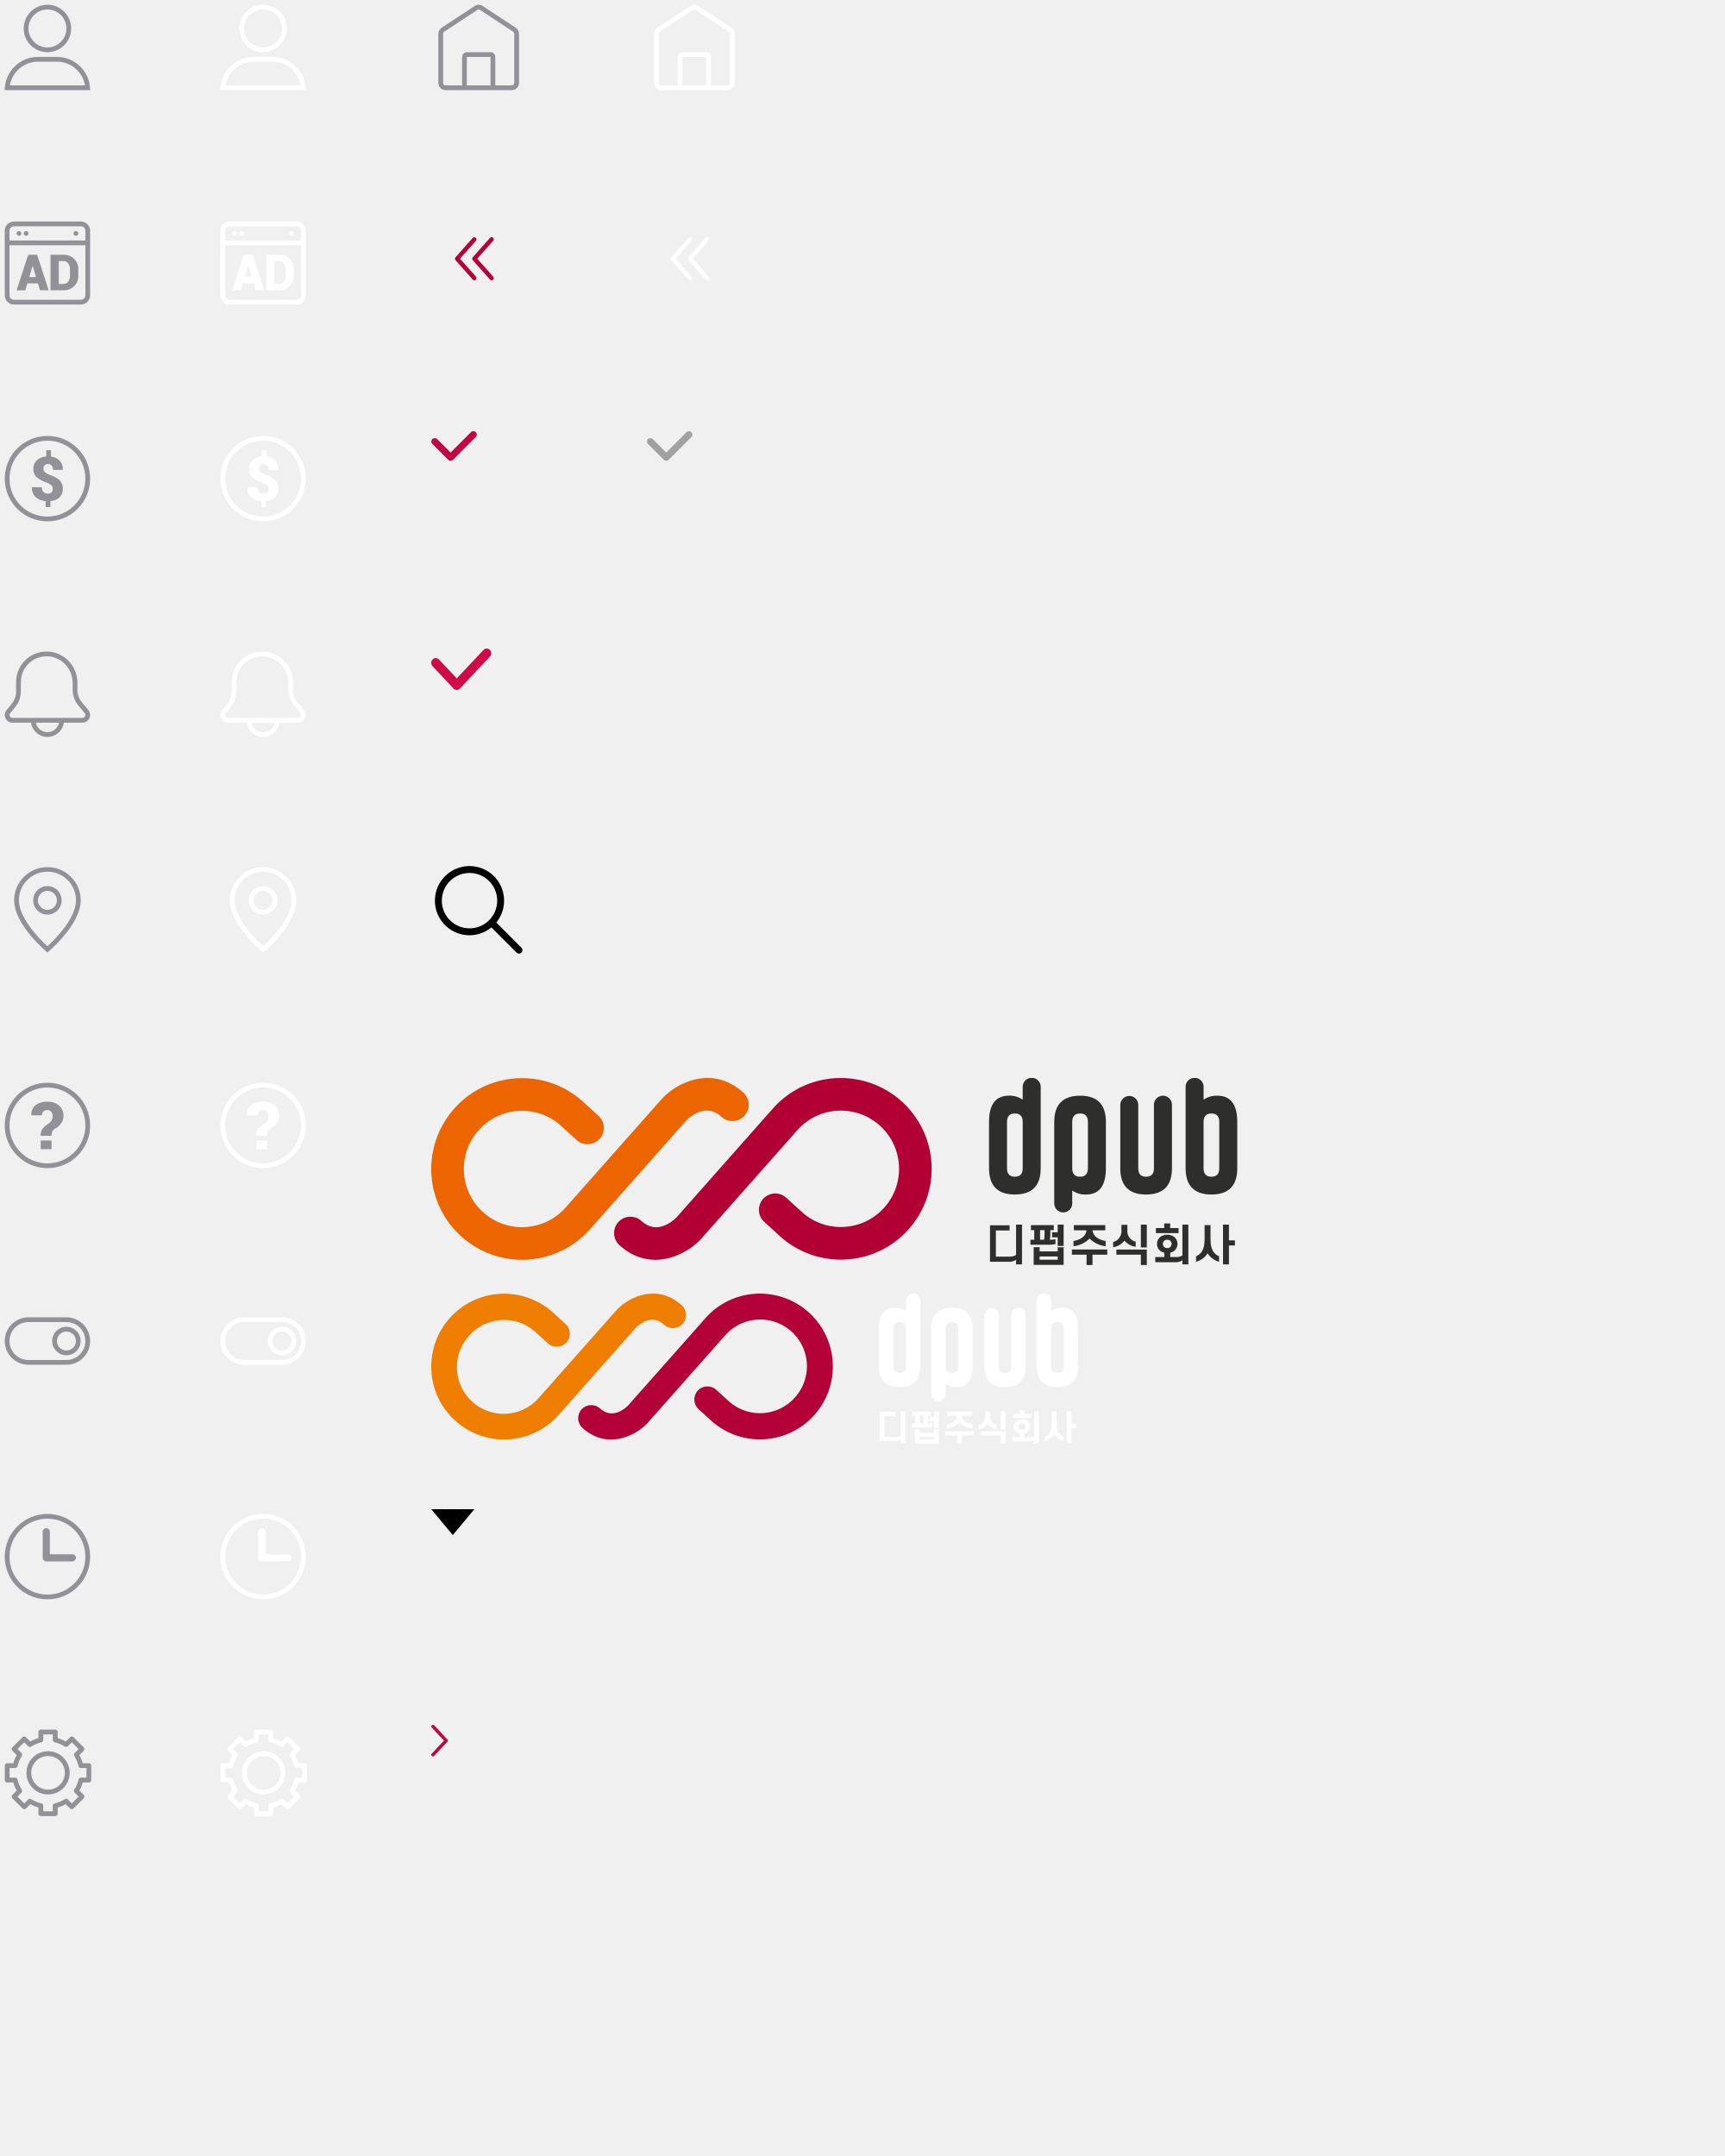
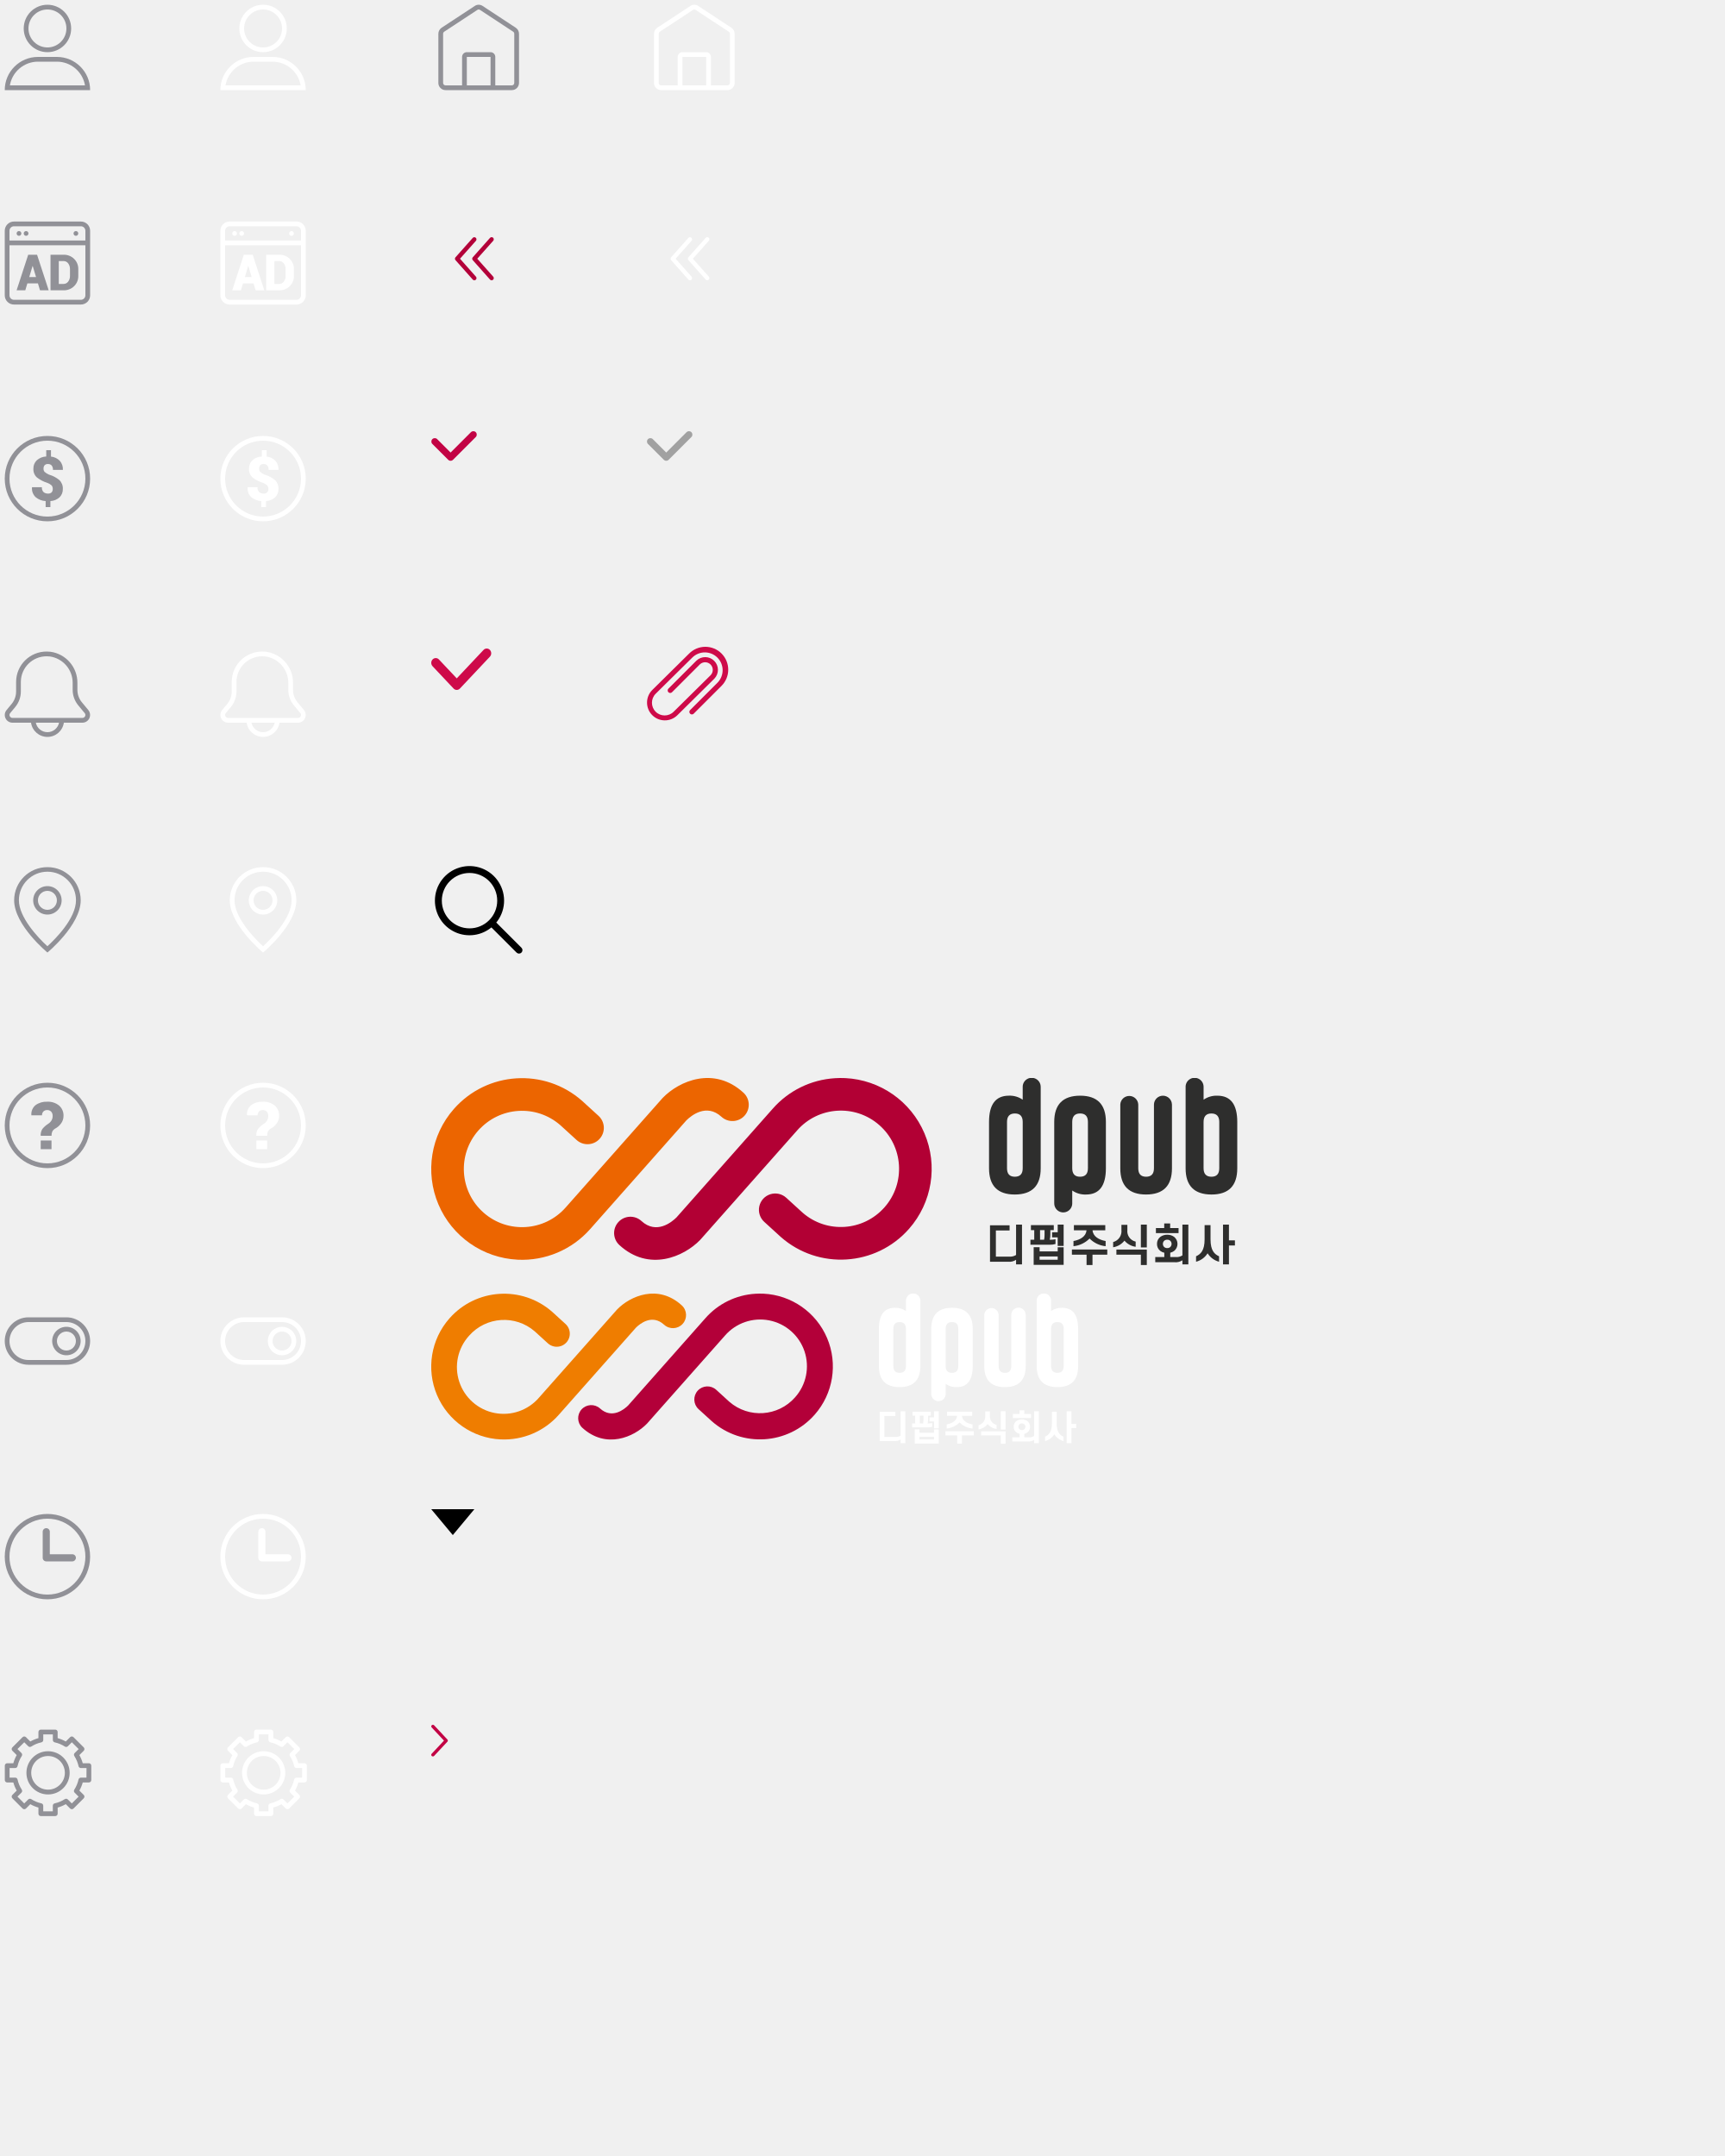
<svg xmlns="http://www.w3.org/2000/svg" xmlns:xlink="http://www.w3.org/1999/xlink" width="400" height="500">
  <symbol id="a">
    <g fill="#919197" clip-path="url(#a)">
      <path d="M11 12.1a5.5 5.5 0 1 0-5.5-5.5 5.5 5.5 0 0 0 5.5 5.5m0-9.9a4.4 4.4 0 1 1-4.4 4.4A4.405 4.405 0 0 1 11 2.2M13.2 13.2H8.8a7.7 7.7 0 0 0-7.7 7.7h19.8a7.7 7.7 0 0 0-7.7-7.7M2.292 19.8A6.611 6.611 0 0 1 8.8 14.3h4.4a6.611 6.611 0 0 1 6.509 5.5Z" />
    </g>
  </symbol>
  <symbol id="b">
    <g fill="#fff" clip-path="url(#a)">
      <path d="M11 12.1a5.5 5.5 0 1 0-5.5-5.5 5.5 5.5 0 0 0 5.5 5.5m0-9.9a4.4 4.4 0 1 1-4.4 4.4A4.405 4.405 0 0 1 11 2.2M13.2 13.2H8.8a7.7 7.7 0 0 0-7.7 7.7h19.8a7.7 7.7 0 0 0-7.7-7.7M2.292 19.8A6.611 6.611 0 0 1 8.8 14.3h4.4a6.611 6.611 0 0 1 6.509 5.5Z" />
    </g>
  </symbol>
  <symbol id="c">
    <g fill="#919197" clip-path="url(#a)">
      <path d="M18.758 1.375H3.242A2.142 2.142 0 0 0 1.1 3.517v14.966a2.142 2.142 0 0 0 2.142 2.142h15.516a2.142 2.142 0 0 0 2.142-2.142V3.517a2.142 2.142 0 0 0-2.142-2.142M19.8 18.483a1.043 1.043 0 0 1-1.042 1.042H3.242A1.043 1.043 0 0 1 2.2 18.483V6.875h17.6Zm0-12.708H2.2V3.517a1.043 1.043 0 0 1 1.042-1.042h15.516A1.043 1.043 0 0 1 19.8 3.517Z" />
      <path d="M4.4 3.59a.55.55 0 1 0 .55.55.55.55 0 0 0-.55-.55M6.05 3.59a.55.55 0 1 0 .55.55.55.55 0 0 0-.55-.55M17.6 3.59a.55.55 0 1 0 .55.55.55.55 0 0 0-.55-.55M8.796 15.722H6.343l-.476 1.6H3.85l2.691-8.247h1.026v.006-.006h1.026l2.7 8.25H9.278Zm-2.011-1.474h1.57l-.771-2.561H7.55ZM11.716 17.325v-8.25h3.02a3.366 3.366 0 0 1 2.437.949 3.239 3.239 0 0 1 .98 2.434v1.484a3.238 3.238 0 0 1-.98 2.437 3.37 3.37 0 0 1-2.437.946Zm1.915-6.777v5.3h1.1a1.311 1.311 0 0 0 1.074-.533 2.148 2.148 0 0 0 .422-1.377v-1.5a2.132 2.132 0 0 0-.422-1.366 1.312 1.312 0 0 0-1.074-.532Z" />
    </g>
  </symbol>
  <symbol id="d">
    <g fill="#fff" clip-path="url(#a)">
      <path d="M18.758 1.375H3.242A2.142 2.142 0 0 0 1.1 3.517v14.966a2.142 2.142 0 0 0 2.142 2.142h15.516a2.142 2.142 0 0 0 2.142-2.142V3.517a2.142 2.142 0 0 0-2.142-2.142M19.8 18.483a1.043 1.043 0 0 1-1.042 1.042H3.242A1.043 1.043 0 0 1 2.2 18.483V6.875h17.6Zm0-12.708H2.2V3.517a1.043 1.043 0 0 1 1.042-1.042h15.516A1.043 1.043 0 0 1 19.8 3.517Z" />
      <path d="M4.4 3.59a.55.55 0 1 0 .55.55.55.55 0 0 0-.55-.55M6.05 3.59a.55.55 0 1 0 .55.55.55.55 0 0 0-.55-.55M17.6 3.59a.55.55 0 1 0 .55.55.55.55 0 0 0-.55-.55M8.796 15.722H6.343l-.476 1.6H3.85l2.691-8.247h1.026v.006-.006h1.026l2.7 8.25H9.278Zm-2.011-1.474h1.57l-.771-2.561H7.55ZM11.716 17.325v-8.25h3.02a3.366 3.366 0 0 1 2.437.949 3.239 3.239 0 0 1 .98 2.434v1.484a3.238 3.238 0 0 1-.98 2.437 3.37 3.37 0 0 1-2.437.946Zm1.915-6.777v5.3h1.1a1.311 1.311 0 0 0 1.074-.533 2.148 2.148 0 0 0 .422-1.377v-1.5a2.132 2.132 0 0 0-.422-1.366 1.312 1.312 0 0 0-1.074-.532Z" />
    </g>
  </symbol>
  <symbol id="e">
    <g fill="#919197" clip-path="url(#a)">
      <path d="M11 1.1a9.9 9.9 0 1 0 9.9 9.9A9.9 9.9 0 0 0 11 1.1m0 18.7a8.8 8.8 0 1 1 8.8-8.8 8.81 8.81 0 0 1-8.8 8.8" />
      <path d="M11.822 5.884V4.4h-1.1v1.464a3.474 3.474 0 0 0-2.178.871 2.558 2.558 0 0 0-.8 1.945 2.562 2.562 0 0 0 .774 2.012 7.324 7.324 0 0 0 2.431 1.276 3.043 3.043 0 0 1 1.016.6 1.2 1.2 0 0 1 .267.843 1.1 1.1 0 0 1-.26.766 1.076 1.076 0 0 1-.836.288 1.511 1.511 0 0 1-1.037-.34 1.453 1.453 0 0 1-.385-1.138H7.432l-.014.042a2.757 2.757 0 0 0 .867 2.286 3.945 3.945 0 0 0 2.3.891V17.6h1.1v-1.394a3.4 3.4 0 0 0 2.109-.86 2.568 2.568 0 0 0 .775-1.946 2.682 2.682 0 0 0-.8-2.06 6.348 6.348 0 0 0-2.4-1.263 3.6 3.6 0 0 1-1.024-.641 1.048 1.048 0 0 1-.253-.739 1.225 1.225 0 0 1 .236-.788.975.975 0 0 1 .8-.295 1.088 1.088 0 0 1 .85.333 1.49 1.49 0 0 1 .3 1.026h2.289l.014-.035a2.865 2.865 0 0 0-.721-2.074 3.256 3.256 0 0 0-2.039-.978" />
    </g>
  </symbol>
  <symbol id="f">
    <g fill="#fff" clip-path="url(#a)">
      <path d="M11 1.1a9.9 9.9 0 1 0 9.9 9.9A9.9 9.9 0 0 0 11 1.1m0 18.7a8.8 8.8 0 1 1 8.8-8.8 8.81 8.81 0 0 1-8.8 8.8" />
      <path d="M11.822 5.884V4.4h-1.1v1.464a3.474 3.474 0 0 0-2.178.871 2.558 2.558 0 0 0-.8 1.945 2.562 2.562 0 0 0 .774 2.012 7.324 7.324 0 0 0 2.431 1.276 3.043 3.043 0 0 1 1.016.6 1.2 1.2 0 0 1 .267.843 1.1 1.1 0 0 1-.26.766 1.076 1.076 0 0 1-.836.288 1.511 1.511 0 0 1-1.037-.34 1.453 1.453 0 0 1-.385-1.138H7.432l-.014.042a2.757 2.757 0 0 0 .867 2.286 3.945 3.945 0 0 0 2.3.891V17.6h1.1v-1.394a3.4 3.4 0 0 0 2.109-.86 2.568 2.568 0 0 0 .775-1.946 2.682 2.682 0 0 0-.8-2.06 6.348 6.348 0 0 0-2.4-1.263 3.6 3.6 0 0 1-1.024-.641 1.048 1.048 0 0 1-.253-.739 1.225 1.225 0 0 1 .236-.788.975.975 0 0 1 .8-.295 1.088 1.088 0 0 1 .85.333 1.49 1.49 0 0 1 .3 1.026h2.289l.014-.035a2.865 2.865 0 0 0-.721-2.074 3.256 3.256 0 0 0-2.039-.978" />
    </g>
  </symbol>
  <symbol id="g">
    <g clip-path="url(#a)">
      <path fill="#919197" d="m20.488 14.679-1.492-1.8a4.536 4.536 0 0 1-1.047-2.895V8.4A7.238 7.238 0 0 0 11.7 1.15a7.5 7.5 0 0 0-.858-.05 7.059 7.059 0 0 0-7.108 7.01v2.256a4.536 4.536 0 0 1-1.046 2.894l-1.175 1.419a1.787 1.787 0 0 0 1.4 2.921h4.281a3.845 3.845 0 0 0 7.612 0h4.277a1.787 1.787 0 0 0 1.4-2.921M11 19.8a2.755 2.755 0 0 1-2.694-2.2h5.389A2.755 2.755 0 0 1 11 19.8m8.733-3.705a.693.693 0 0 1-.651.4H2.917a.692.692 0 0 1-.65-.4.652.652 0 0 1 .092-.714l1.175-1.419a5.652 5.652 0 0 0 1.3-3.6V8.11a5.966 5.966 0 0 1 6.008-5.91 6.475 6.475 0 0 1 .735.042A6.174 6.174 0 0 1 16.849 8.4v1.58a5.649 5.649 0 0 0 1.3 3.6l1.492 1.8a.652.652 0 0 1 .092.714" />
    </g>
  </symbol>
  <symbol id="h">
    <g clip-path="url(#a)">
      <path fill="#fff" d="m20.488 14.679-1.492-1.8a4.536 4.536 0 0 1-1.047-2.895V8.4A7.238 7.238 0 0 0 11.7 1.15a7.5 7.5 0 0 0-.858-.05 7.059 7.059 0 0 0-7.108 7.01v2.256a4.536 4.536 0 0 1-1.046 2.894l-1.175 1.419a1.787 1.787 0 0 0 1.4 2.921h4.281a3.845 3.845 0 0 0 7.612 0h4.277a1.787 1.787 0 0 0 1.4-2.921M11 19.8a2.755 2.755 0 0 1-2.694-2.2h5.389A2.755 2.755 0 0 1 11 19.8m8.733-3.705a.693.693 0 0 1-.651.4H2.917a.692.692 0 0 1-.65-.4.652.652 0 0 1 .092-.714l1.175-1.419a5.652 5.652 0 0 0 1.3-3.6V8.11a5.966 5.966 0 0 1 6.008-5.91 6.475 6.475 0 0 1 .735.042A6.174 6.174 0 0 1 16.849 8.4v1.58a5.649 5.649 0 0 0 1.3 3.6l1.492 1.8a.652.652 0 0 1 .092.714" />
    </g>
  </symbol>
  <symbol id="i">
    <g fill="#919197" clip-path="url(#a)">
      <path d="M11 5.5a3.3 3.3 0 1 0 3.294 3.3A3.3 3.3 0 0 0 11 5.5m0 5.5a2.2 2.2 0 1 1 2.194-2.2 2.2 2.2 0 0 1-2.193 2.2" />
      <path d="M11 1.1a7.7 7.7 0 0 0-7.72 7.676C3.28 14.544 11 20.9 11 20.9s7.716-6.356 7.716-12.124A7.7 7.7 0 0 0 11 1.1m-.005 18.34c-2.341-2.12-6.614-6.791-6.614-10.664a6.62 6.62 0 0 1 13.24 0c0 4.214-4.8 9-6.625 10.664" />
    </g>
  </symbol>
  <symbol id="j">
    <g fill="#fff" clip-path="url(#a)">
      <path d="M11 5.5a3.3 3.3 0 1 0 3.294 3.3A3.3 3.3 0 0 0 11 5.5m0 5.5a2.2 2.2 0 1 1 2.194-2.2 2.2 2.2 0 0 1-2.193 2.2" />
      <path d="M11 1.1a7.7 7.7 0 0 0-7.72 7.676C3.28 14.544 11 20.9 11 20.9s7.716-6.356 7.716-12.124A7.7 7.7 0 0 0 11 1.1m-.005 18.34c-2.341-2.12-6.614-6.791-6.614-10.664a6.62 6.62 0 0 1 13.24 0c0 4.214-4.8 9-6.625 10.664" />
    </g>
  </symbol>
  <symbol id="k">
    <g fill="#919197" clip-path="url(#a)">
      <path d="M11 1.1a9.9 9.9 0 1 0 9.9 9.9A9.9 9.9 0 0 0 11 1.1m0 18.7a8.8 8.8 0 1 1 8.8-8.8 8.81 8.81 0 0 1-8.8 8.8" />
      <path d="M9.441 14.489h2.502V16.5H9.441zM13.712 6.394a4.079 4.079 0 0 0-2.789-.894 4.245 4.245 0 0 0-2.664.778 2.7 2.7 0 0 0-.986 2.327l.014.045h2.451a1.211 1.211 0 0 1 .35-.909 1.191 1.191 0 0 1 .835-.305 1.217 1.217 0 0 1 .953.372 1.442 1.442 0 0 1 .334 1 1.98 1.98 0 0 1-.286 1.065 2.418 2.418 0 0 1-.787.774 5.532 5.532 0 0 0-1.333 1.2 2.758 2.758 0 0 0-.372 1.557h2.518a2.364 2.364 0 0 1 .168-.98 1.7 1.7 0 0 1 .643-.674 3.962 3.962 0 0 0 1.412-1.229 2.9 2.9 0 0 0 .554-1.714 3.05 3.05 0 0 0-1.016-2.412" />
    </g>
  </symbol>
  <symbol id="l">
    <g fill="#fff" clip-path="url(#a)">
      <path d="M11 1.1a9.9 9.9 0 1 0 9.9 9.9A9.9 9.9 0 0 0 11 1.1m0 18.7a8.8 8.8 0 1 1 8.8-8.8 8.81 8.81 0 0 1-8.8 8.8" />
      <path d="M9.441 14.489h2.502V16.5H9.441zM13.712 6.394a4.079 4.079 0 0 0-2.789-.894 4.245 4.245 0 0 0-2.664.778 2.7 2.7 0 0 0-.986 2.327l.014.045h2.451a1.211 1.211 0 0 1 .35-.909 1.191 1.191 0 0 1 .835-.305 1.217 1.217 0 0 1 .953.372 1.442 1.442 0 0 1 .334 1 1.98 1.98 0 0 1-.286 1.065 2.418 2.418 0 0 1-.787.774 5.532 5.532 0 0 0-1.333 1.2 2.758 2.758 0 0 0-.372 1.557h2.518a2.364 2.364 0 0 1 .168-.98 1.7 1.7 0 0 1 .643-.674 3.962 3.962 0 0 0 1.412-1.229 2.9 2.9 0 0 0 .554-1.714 3.05 3.05 0 0 0-1.016-2.412" />
    </g>
  </symbol>
  <symbol id="m">
    <g fill="#919197" clip-path="url(#a)">
      <path d="M15.4 5.5H6.6a5.5 5.5 0 1 0 0 11h8.8a5.5 5.5 0 0 0 0-11m0 9.9H6.6a4.4 4.4 0 1 1 0-8.8h8.8a4.4 4.4 0 0 1 0 8.8" />
      <path d="M15.4 7.7a3.3 3.3 0 1 0 3.3 3.3 3.3 3.3 0 0 0-3.3-3.3m0 5.5a2.2 2.2 0 1 1 2.2-2.2 2.2 2.2 0 0 1-2.2 2.2" />
    </g>
  </symbol>
  <symbol id="n">
    <g fill="#fff" clip-path="url(#a)">
      <path d="M15.4 5.5H6.6a5.5 5.5 0 1 0 0 11h8.8a5.5 5.5 0 0 0 0-11m0 9.9H6.6a4.4 4.4 0 1 1 0-8.8h8.8a4.4 4.4 0 0 1 0 8.8" />
      <path d="M15.4 7.7a3.3 3.3 0 1 0 3.3 3.3 3.3 3.3 0 0 0-3.3-3.3m0 5.5a2.2 2.2 0 1 1 2.2-2.2 2.2 2.2 0 0 1-2.2 2.2" />
    </g>
  </symbol>
  <symbol id="o">
    <g fill="#919197" clip-path="url(#a)">
      <path d="M11 1.1a9.9 9.9 0 1 0 9.9 9.9A9.9 9.9 0 0 0 11 1.1m0 18.7a8.8 8.8 0 1 1 8.8-8.8 8.81 8.81 0 0 1-8.8 8.8" />
      <path d="M16.775 10.45H11.55V5.225a.825.825 0 0 0-1.65 0v6.05a.825.825 0 0 0 .825.825h6.05a.825.825 0 0 0 0-1.65" />
    </g>
  </symbol>
  <symbol id="p">
    <g fill="#fff" clip-path="url(#a)">
      <path d="M11 1.1a9.9 9.9 0 1 0 9.9 9.9A9.9 9.9 0 0 0 11 1.1m0 18.7a8.8 8.8 0 1 1 8.8-8.8 8.81 8.81 0 0 1-8.8 8.8" />
      <path d="M16.775 10.45H11.55V5.225a.825.825 0 0 0-1.65 0v6.05a.825.825 0 0 0 .825.825h6.05a.825.825 0 0 0 0-1.65" />
    </g>
  </symbol>
  <symbol id="q">
    <g fill="#919197" clip-path="url(#a)">
      <path d="M11.14 6.127a5.013 5.013 0 1 0 5.013 5.013 5.013 5.013 0 0 0-5.013-5.013m0 8.912a3.9 3.9 0 1 1 3.9-3.9 3.9 3.9 0 0 1-3.9 3.9" />
      <path d="M20.608 8.914h-1.419a8.271 8.271 0 0 0-.784-1.886l1.009-1.008a.556.556 0 0 0 0-.788l-2.367-2.363a.556.556 0 0 0-.788 0l-1.005 1.005a8.292 8.292 0 0 0-1.886-.784V1.671a.557.557 0 0 0-.554-.557H9.469a.557.557 0 0 0-.557.557V3.09a8.292 8.292 0 0 0-1.886.784L6.02 2.869a.556.556 0 0 0-.788 0L2.869 5.232a.556.556 0 0 0 0 .788l1.005 1.005a8.271 8.271 0 0 0-.784 1.889H1.671a.557.557 0 0 0-.557.555v3.345a.557.557 0 0 0 .557.557H3.09a8.271 8.271 0 0 0 .784 1.883l-1.005 1.005a.556.556 0 0 0 0 .788l2.363 2.367a.556.556 0 0 0 .788 0l1.005-1.005a8.271 8.271 0 0 0 1.886.784v1.419a.557.557 0 0 0 .557.557h3.346a.557.557 0 0 0 .557-.557v-1.423a8.271 8.271 0 0 0 1.886-.784l1.002 1.009a.556.556 0 0 0 .788 0l2.367-2.367a.556.556 0 0 0 0-.788l-1.009-1.005a8.271 8.271 0 0 0 .784-1.886h1.419a.557.557 0 0 0 .557-.557V9.469a.557.557 0 0 0-.557-.557m-.557 3.342h-1.3a.557.557 0 0 0-.544.438 7.169 7.169 0 0 1-.976 2.347.559.559 0 0 0 .075.7l.92.92-1.576 1.576-.92-.92a.558.558 0 0 0-.7-.075 7.169 7.169 0 0 1-2.347.976.557.557 0 0 0-.438.544v1.3h-2.219v-1.3a.557.557 0 0 0-.438-.544 7.169 7.169 0 0 1-2.347-.976.558.558 0 0 0-.7.075l-.92.92-1.571-1.582.92-.92a.558.558 0 0 0 .075-.7 7.169 7.169 0 0 1-.976-2.347.557.557 0 0 0-.544-.438h-1.3v-2.222h1.3a.557.557 0 0 0 .544-.438 7.169 7.169 0 0 1 .976-2.347.558.558 0 0 0-.075-.7l-.92-.92L5.626 4.05l.92.92a.558.558 0 0 0 .7.075 7.158 7.158 0 0 1 2.347-.975.558.558 0 0 0 .438-.544v-1.3h2.223v1.3a.558.558 0 0 0 .438.544 7.158 7.158 0 0 1 2.347.975.558.558 0 0 0 .7-.075l.92-.92 1.576 1.576-.92.92a.559.559 0 0 0-.075.7 7.169 7.169 0 0 1 .976 2.347.557.557 0 0 0 .544.438h1.3Z" />
    </g>
  </symbol>
  <symbol id="r">
    <g fill="#fff" clip-path="url(#a)">
      <path d="M11.14 6.127a5.013 5.013 0 1 0 5.013 5.013 5.013 5.013 0 0 0-5.013-5.013m0 8.912a3.9 3.9 0 1 1 3.9-3.9 3.9 3.9 0 0 1-3.9 3.9" />
      <path d="M20.608 8.914h-1.419a8.271 8.271 0 0 0-.784-1.886l1.009-1.008a.556.556 0 0 0 0-.788l-2.367-2.363a.556.556 0 0 0-.788 0l-1.005 1.005a8.292 8.292 0 0 0-1.886-.784V1.671a.557.557 0 0 0-.554-.557H9.469a.557.557 0 0 0-.557.557V3.09a8.292 8.292 0 0 0-1.886.784L6.02 2.869a.556.556 0 0 0-.788 0L2.869 5.232a.556.556 0 0 0 0 .788l1.005 1.005a8.271 8.271 0 0 0-.784 1.889H1.671a.557.557 0 0 0-.557.555v3.345a.557.557 0 0 0 .557.557H3.09a8.271 8.271 0 0 0 .784 1.883l-1.005 1.005a.556.556 0 0 0 0 .788l2.363 2.367a.556.556 0 0 0 .788 0l1.005-1.005a8.271 8.271 0 0 0 1.886.784v1.419a.557.557 0 0 0 .557.557h3.346a.557.557 0 0 0 .557-.557v-1.423a8.271 8.271 0 0 0 1.886-.784l1.002 1.009a.556.556 0 0 0 .788 0l2.367-2.367a.556.556 0 0 0 0-.788l-1.009-1.005a8.271 8.271 0 0 0 .784-1.886h1.419a.557.557 0 0 0 .557-.557V9.469a.557.557 0 0 0-.557-.557m-.557 3.342h-1.3a.557.557 0 0 0-.544.438 7.169 7.169 0 0 1-.976 2.347.559.559 0 0 0 .075.7l.92.92-1.576 1.576-.92-.92a.558.558 0 0 0-.7-.075 7.169 7.169 0 0 1-2.347.976.557.557 0 0 0-.438.544v1.3h-2.219v-1.3a.557.557 0 0 0-.438-.544 7.169 7.169 0 0 1-2.347-.976.558.558 0 0 0-.7.075l-.92.92-1.571-1.582.92-.92a.558.558 0 0 0 .075-.7 7.169 7.169 0 0 1-.976-2.347.557.557 0 0 0-.544-.438h-1.3v-2.222h1.3a.557.557 0 0 0 .544-.438 7.169 7.169 0 0 1 .976-2.347.558.558 0 0 0-.075-.7l-.92-.92L5.626 4.05l.92.92a.558.558 0 0 0 .7.075 7.158 7.158 0 0 1 2.347-.975.558.558 0 0 0 .438-.544v-1.3h2.223v1.3a.558.558 0 0 0 .438.544 7.158 7.158 0 0 1 2.347.975.558.558 0 0 0 .7-.075l.92-.92 1.576 1.576-.92.92a.559.559 0 0 0-.075.7 7.169 7.169 0 0 1 .976 2.347.557.557 0 0 0 .544.438h1.3Z" />
    </g>
  </symbol>
  <symbol id="s">
    <g clip-path="url(#a)">
      <path fill="#919197" d="m19.597 6.432-7.7-5.063a1.629 1.629 0 0 0-1.793 0l-7.7 5.063a1.684 1.684 0 0 0-.754 1.407v11.384A1.664 1.664 0 0 0 3.3 20.9h15.4a1.664 1.664 0 0 0 1.65-1.677V7.839a1.684 1.684 0 0 0-.753-1.407M8.25 13.2h5.5v6.6h-5.5Zm11 6.023a.565.565 0 0 1-.55.577h-3.85v-6.6a1.1 1.1 0 0 0-1.1-1.1h-5.5a1.1 1.1 0 0 0-1.1 1.1v6.6H3.3a.565.565 0 0 1-.55-.577V7.839a.58.58 0 0 1 .258-.488l7.7-5.063a.529.529 0 0 1 .584 0l7.7 5.063a.58.58 0 0 1 .258.488Z" />
    </g>
  </symbol>
  <symbol id="t">
    <g clip-path="url(#a)">
      <path fill="#fff" d="m19.597 6.432-7.7-5.063a1.629 1.629 0 0 0-1.793 0l-7.7 5.063a1.684 1.684 0 0 0-.754 1.407v11.384A1.664 1.664 0 0 0 3.3 20.9h15.4a1.664 1.664 0 0 0 1.65-1.677V7.839a1.684 1.684 0 0 0-.753-1.407M8.25 13.2h5.5v6.6h-5.5Zm11 6.023a.565.565 0 0 1-.55.577h-3.85v-6.6a1.1 1.1 0 0 0-1.1-1.1h-5.5a1.1 1.1 0 0 0-1.1 1.1v6.6H3.3a.565.565 0 0 1-.55-.577V7.839a.58.58 0 0 1 .258-.488l7.7-5.063a.529.529 0 0 1 .584 0l7.7 5.063a.58.58 0 0 1 .258.488Z" />
    </g>
  </symbol>
  <symbol id="u">
    <g clip-path="url(#a)">
      <path stroke="#000" stroke-width=".5" d="M1.1 8.874a7.766 7.766 0 0 0 12.863 5.867l6 6a.55.55 0 0 0 .778-.778l-6-6A7.771 7.771 0 1 0 1.1 8.874m1.1 0a6.674 6.674 0 1 1 6.674 6.674A6.682 6.682 0 0 1 2.2 8.874" />
    </g>
  </symbol>
  <symbol id="v">
    <g fill="#b30039" clip-path="url(#a)">
      <path d="m5.626 9.667 4-4.5a.5.5 0 0 1 .747.664L6.669 10l3.7 4.167a.5.5 0 1 1-.747.665l-4-4.5a.5.5 0 0 1 0-.665" />
      <path d="m9.626 9.667 4-4.5a.5.5 0 0 1 .748.664L10.669 10l3.705 4.167a.5.5 0 1 1-.748.665l-4-4.5a.5.5 0 0 1 0-.665" />
    </g>
  </symbol>
  <symbol id="w">
    <g fill="#fff" clip-path="url(#a)">
      <path d="m5.626 9.667 4-4.5a.5.5 0 0 1 .747.664L6.669 10l3.7 4.167a.5.5 0 1 1-.747.665l-4-4.5a.5.5 0 0 1 0-.665" />
      <path d="m9.626 9.667 4-4.5a.5.5 0 0 1 .748.664L10.669 10l3.705 4.167a.5.5 0 1 1-.748.665l-4-4.5a.5.5 0 0 1 0-.665" />
    </g>
  </symbol>
  <symbol id="x">
    <path d="M5 6 0 0h10Z" data-name="다각형 7" />
  </symbol>
  <symbol id="y">
    <path fill="#c20344" d="M3.75 3.91.67 7.21a.4.4 0 0 1-.544.03.355.355 0 0 1-.032-.518L2.95 3.666.097.61A.355.355 0 0 1 .129.092a.4.4 0 0 1 .544.03l3.08 3.3a.354.354 0 0 1 0 .487" />
  </symbol>
  <symbol id="z">
    <path fill="#c20344" d="M9.2.231 4.486 4.949 1.352 1.815A.792.792 0 0 0 .233 2.934l3.694 3.694a.79.79 0 0 0 1.119 0l5.278-5.278A.793.793 0 1 0 9.2.231" />
  </symbol>
  <symbol id="A">
    <path fill="#a1a1a1" d="M9.199.231 4.485 4.949 1.351 1.815A.792.792 0 0 0 .232 2.934l3.694 3.694a.79.79 0 0 0 1.119 0l5.278-5.278A.793.793 0 1 0 9.199.231" />
  </symbol>
  <symbol id="B">
    <g clip-path="url(#a)" transform="translate(0 .344)">
      <path fill="#ce0a49" d="m12.129.379-6.216 6.6-4.132-4.384a1 1 0 0 0-1.475 0 1.156 1.156 0 0 0 0 1.567l4.868 5.17a1 1 0 0 0 1.475 0L13.6 1.947a1.157 1.157 0 0 0 0-1.567 1 1 0 0 0-1.474 0" />
    </g>
  </symbol>
  <symbol id="C">
    <g clip-path="url(#a)">
      <path fill="#ec6500" d="M20.026 42.136A21.065 21.065 0 0 1 5.237 7.19a21.06 21.06 0 0 1 29.725-1.906l3.827 3.492a3.783 3.783 0 1 1-5.1 5.589L29.91 10.92a13.5 13.5 0 0 0-18.993 1.265 13.495 13.495 0 1 0 20.268 17.824L53.573 4.72c.036-.041.073-.08.111-.119 3.775-3.906 11.87-7.449 18.711-1.192a3.783 3.783 0 0 1-5.106 5.584c-3.486-3.189-7.034-.248-8.124.828l-22.3 25.2a21.092 21.092 0 0 1-16.834 7.118" />
      <path fill="#b20034" d="M96.003.024a21.065 21.065 0 0 1 14.793 34.949 21.064 21.064 0 0 1-29.726 1.906l-3.827-3.492a3.784 3.784 0 1 1 5.1-5.591l3.778 3.447a13.5 13.5 0 0 0 18.994-1.268 13.496 13.496 0 1 0-20.27-17.824L62.456 37.44a3.294 3.294 0 0 1-.111.119c-3.774 3.906-11.869 7.451-18.711 1.193a3.784 3.784 0 0 1 5.106-5.586c3.484 3.189 7.034.248 8.124-.827l22.3-25.195A20.908 20.908 0 0 1 93.631.045a21.745 21.745 0 0 1 2.372-.021" />
      <path fill="#2e2e2d" d="M141.319 2.086a2.086 2.086 0 1 0-4.171 0v2.946a5.234 5.234 0 0 0-3.223-.932q-4.583.015-4.583 6.086v10.751q0 6.085 5.98 6.085 6-.017 6-6.085V2.082m-4.172 18.855q0 1.959-1.828 1.96-1.81 0-1.811-1.96V10.189q0-1.964 1.828-1.961 1.8 0 1.811 1.945ZM144.464 29.04a2.086 2.086 0 1 0 4.171 0v-2.948a5.235 5.235 0 0 0 3.223.93q4.581-.012 4.581-6.086v-10.75q0-6.085-5.98-6.085-6 .017-6 6.085V29.04m4.174-18.854q0-1.959 1.828-1.96 1.812 0 1.811 1.96v10.749q0 1.964-1.828 1.963c-1.2 0-1.8-.651-1.811-1.945ZM174.925 2.1v18.838q0 6.07 5.995 6.085 5.98 0 5.982-6.085v-10.75q0-6.07-4.583-6.085a5.248 5.248 0 0 0-3.225.928V2.085a2.086 2.086 0 1 0-4.171 0v.02m4.167 8.069q.015-1.944 1.811-1.945 1.827 0 1.828 1.96v10.749c0 1.306-.607 1.96-1.813 1.96s-1.826-.654-1.826-1.96ZM171.752 6.137a2.085 2.085 0 0 0-4.169.015v14.785q0 1.961-1.828 1.96-1.81 0-1.811-1.96V6.151a2.085 2.085 0 0 0-4.165-.014v14.8q0 6.085 5.98 6.083 6-.015 6-6.083v-14.8ZM184.972 37.659h1.387v1.184h-1.387v4.379h-1.375v-9.218h1.376Zm-4.952 2.993a4.457 4.457 0 0 1-2.672 1.96v-1.269c1.065-.483 1.979-1.327 1.979-3.918v-3.31h1.376v3.315c0 2.591.915 3.435 1.978 3.918v1.265a4.534 4.534 0 0 1-2.661-1.96m-10.366-2.178a1 1 0 0 0 .3.722 1.043 1.043 0 0 0 .714.251 1.017 1.017 0 0 0 .7-.251 1.018 1.018 0 0 0 0-1.446 1.024 1.024 0 0 0-.7-.251 1.051 1.051 0 0 0-.714.251 1 1 0 0 0-.3.724m-1.366 0a1.992 1.992 0 0 1 .783-1.639 2.629 2.629 0 0 1 1.6-.491 2.6 2.6 0 0 1 1.586.491 2.1 2.1 0 0 1 0 3.275 2.428 2.428 0 0 1-.893.411v1h1.233a2.454 2.454 0 0 0 1.586-.382v-7.136h1.376v9.222h-1.376v-.955a2.811 2.811 0 0 1-1.847.453h-4.451v-1.2h2.1v-1a2.237 2.237 0 0 1-.915-.411 1.991 1.991 0 0 1-.783-1.637m3.054-3.678h1.948v1.175h-5.252v-1.177h1.927v-1.063h1.378Zm-6.791 6.179h-5.675V39.79h7.051v3.585h-1.376Zm0-6.972h1.376v5.294h-1.376Zm-3.133 1.238a2.471 2.471 0 0 0 1.927 2.7v1.2a4.142 4.142 0 0 1-2.6-1.425 4.139 4.139 0 0 1-2.622 1.536v-1.211a2.6 2.6 0 0 0 1.919-2.8v-1.189h1.376Zm-12.859 4.536h8.2v1.2h-3.425v2.4h-1.376v-2.4h-3.4Zm.463-5.664h7.276v1.2h-2.953c.111 1.417 1.446 2.209 3.034 2.491v1.2a6.086 6.086 0 0 1-3.727-1.777 6.091 6.091 0 0 1-3.727 1.777v-1.2c1.577-.282 2.914-1.074 3.024-2.491h-2.927Zm-7.956 8.035h4.2v-.763h-4.2Zm4.2-2.9h1.376v4.079h-6.95v-4.086h1.376v.965h4.2Zm-1.3-3.476h1.3v-1.77h1.376v4.939h-1.378v-1.987h-1.3Zm-2.793 1.738h.944a5.934 5.934 0 0 0 .1-1.145v-1.088h-1.05Zm2.18 1.156h-4.41v-1.159h.884v-2.23h-.773v-1.164h5.3v1.164h-.794v1.016a4.79 4.79 0 0 1-.14 1.215h.01a5.5 5.5 0 0 0 1.326-.111v1.1a4.651 4.651 0 0 1-1.405.171m-9.584 3.947h-4.2v-8.454h4.541v1.2h-3.178v6.057h3.095a2.542 2.542 0 0 0 1.587-.377v-7.039h1.376v9.222h-1.376v-1.065a2.818 2.818 0 0 1-1.849.452" />
      <g clip-path="url(#a)" transform="translate(122.28 -55.434)">
        <path fill="#ef7d00" d="M20.026 42.136A21.065 21.065 0 0 1 5.237 7.19a21.06 21.06 0 0 1 29.725-1.906l3.827 3.492a3.783 3.783 0 1 1-5.1 5.589L29.91 10.92a13.5 13.5 0 0 0-18.993 1.265 13.495 13.495 0 1 0 20.268 17.824L53.573 4.72c.036-.041.073-.08.111-.119 3.775-3.906 11.87-7.449 18.711-1.192a3.783 3.783 0 0 1-5.106 5.584c-3.486-3.189-7.034-.248-8.124.828l-22.3 25.2a21.092 21.092 0 0 1-16.834 7.118" />
        <path fill="#c20344" d="M96.003.024a21.065 21.065 0 0 1 14.793 34.949 21.064 21.064 0 0 1-29.726 1.906l-3.827-3.492a3.784 3.784 0 1 1 5.1-5.591l3.778 3.447a13.5 13.5 0 0 0 18.994-1.268 13.496 13.496 0 1 0-20.27-17.824L62.456 37.44a3.294 3.294 0 0 1-.111.119c-3.774 3.906-11.869 7.451-18.711 1.193a3.784 3.784 0 0 1 5.106-5.586c3.484 3.189 7.034.248 8.124-.827l22.3-25.195A20.908 20.908 0 0 1 93.631.045a21.745 21.745 0 0 1 2.372-.021" />
        <path fill="#3c3c3b" d="M141.319 2.086a2.086 2.086 0 1 0-4.171 0v2.946a5.234 5.234 0 0 0-3.223-.932q-4.583.015-4.583 6.086v10.751q0 6.085 5.98 6.085 6-.017 6-6.085V2.082m-4.172 18.855q0 1.959-1.828 1.96-1.81 0-1.811-1.96V10.189q0-1.964 1.828-1.961 1.8 0 1.811 1.945ZM144.464 29.04a2.086 2.086 0 1 0 4.171 0v-2.948a5.235 5.235 0 0 0 3.223.93q4.581-.012 4.581-6.086v-10.75q0-6.085-5.98-6.085-6 .017-6 6.085V29.04m4.174-18.854q0-1.959 1.828-1.96 1.812 0 1.811 1.96v10.749q0 1.964-1.828 1.963c-1.2 0-1.8-.651-1.811-1.945ZM174.925 2.1v18.838q0 6.07 5.995 6.085 5.98 0 5.982-6.085v-10.75q0-6.07-4.583-6.085a5.248 5.248 0 0 0-3.225.928V2.085a2.086 2.086 0 1 0-4.171 0v.02m4.167 8.069q.015-1.944 1.811-1.945 1.827 0 1.828 1.96v10.749c0 1.306-.607 1.96-1.813 1.96s-1.826-.654-1.826-1.96ZM171.752 6.137a2.085 2.085 0 0 0-4.169.015v14.785q0 1.961-1.828 1.96-1.81 0-1.811-1.96V6.151a2.085 2.085 0 0 0-4.165-.014v14.8q0 6.085 5.98 6.083 6-.015 6-6.083v-14.8ZM184.972 37.659h1.387v1.184h-1.387v4.379h-1.375v-9.218h1.376Zm-4.952 2.993a4.457 4.457 0 0 1-2.672 1.96v-1.269c1.065-.483 1.979-1.327 1.979-3.918v-3.31h1.376v3.315c0 2.591.915 3.435 1.978 3.918v1.265a4.534 4.534 0 0 1-2.661-1.96m-10.366-2.178a1 1 0 0 0 .3.722 1.043 1.043 0 0 0 .714.251 1.017 1.017 0 0 0 .7-.251 1.018 1.018 0 0 0 0-1.446 1.024 1.024 0 0 0-.7-.251 1.051 1.051 0 0 0-.714.251 1 1 0 0 0-.3.724m-1.366 0a1.992 1.992 0 0 1 .783-1.639 2.629 2.629 0 0 1 1.6-.491 2.6 2.6 0 0 1 1.586.491 2.1 2.1 0 0 1 0 3.275 2.428 2.428 0 0 1-.893.411v1h1.233a2.454 2.454 0 0 0 1.586-.382v-7.136h1.376v9.222h-1.376v-.955a2.811 2.811 0 0 1-1.847.453h-4.451v-1.2h2.1v-1a2.237 2.237 0 0 1-.915-.411 1.991 1.991 0 0 1-.783-1.637m3.054-3.678h1.948v1.175h-5.252v-1.177h1.927v-1.063h1.378Zm-6.791 6.179h-5.675V39.79h7.051v3.585h-1.376Zm0-6.972h1.376v5.294h-1.376Zm-3.133 1.238a2.471 2.471 0 0 0 1.927 2.7v1.2a4.142 4.142 0 0 1-2.6-1.425 4.139 4.139 0 0 1-2.622 1.536v-1.211a2.6 2.6 0 0 0 1.919-2.8v-1.189h1.376Zm-12.859 4.536h8.2v1.2h-3.425v2.4h-1.376v-2.4h-3.4Zm.463-5.664h7.276v1.2h-2.953c.111 1.417 1.446 2.209 3.034 2.491v1.2a6.086 6.086 0 0 1-3.727-1.777 6.091 6.091 0 0 1-3.727 1.777v-1.2c1.577-.282 2.914-1.074 3.024-2.491h-2.927Zm-7.956 8.035h4.2v-.763h-4.2Zm4.2-2.9h1.376v4.079h-6.95v-4.086h1.376v.965h4.2Zm-1.3-3.476h1.3v-1.77h1.376v4.939h-1.378v-1.987h-1.3Zm-2.793 1.738h.944a5.934 5.934 0 0 0 .1-1.145v-1.088h-1.05Zm2.18 1.156h-4.41v-1.159h.884v-2.23h-.773v-1.164h5.3v1.164h-.794v1.016a4.79 4.79 0 0 1-.14 1.215h.01a5.5 5.5 0 0 0 1.326-.111v1.1a4.651 4.651 0 0 1-1.405.171m-9.584 3.947h-4.2v-8.454h4.541v1.2h-3.178v6.057h3.095a2.542 2.542 0 0 0 1.587-.377v-7.039h1.376v9.222h-1.376v-1.065a2.818 2.818 0 0 1-1.849.452" />
      </g>
    </g>
  </symbol>
  <symbol id="D">
    <g clip-path="url(#a)">
      <path fill="#ef7d00" d="M16.072 33.817A16.906 16.906 0 0 1 4.2 5.771a16.9 16.9 0 0 1 23.86-1.53l3.071 2.8a3.036 3.036 0 1 1-4.092 4.486l-3.033-2.763A10.831 10.831 0 0 0 8.763 9.78a10.83 10.83 0 1 0 16.265 14.3L43 3.788c.029-.033.059-.064.089-.1C46.115.557 52.611-2.286 58.1 2.736A3.037 3.037 0 0 1 54 7.218c-2.8-2.559-5.645-.2-6.52.665L29.583 28.1a16.928 16.928 0 0 1-13.51 5.713" />
      <path fill="#b30039" d="M77.049.019a16.906 16.906 0 0 1 11.87 28.049A16.906 16.906 0 0 1 65.062 29.6l-3.071-2.8a3.036 3.036 0 1 1 4.092-4.487l3.032 2.766a10.836 10.836 0 0 0 15.244-1.018A10.832 10.832 0 1 0 68.094 9.752l-17.97 20.296c-.03.034-.06.065-.089.1-3.029 3.135-9.526 5.98-15.016.958a3.038 3.038 0 0 1 4.1-4.483c2.8 2.559 5.645.2 6.52-.663l17.9-20.22A16.78 16.78 0 0 1 75.145.036a17.452 17.452 0 0 1 1.9-.017" />
      <path fill="#fff" d="M113.418 1.675a1.674 1.674 0 1 0-3.347 0v2.364a4.2 4.2 0 0 0-2.588-.746q-3.678.012-3.678 4.885V16.8q0 4.883 4.8 4.883t4.813-4.883V1.675M110.075 16.8q0 1.572-1.467 1.573t-1.456-1.573V8.178q0-1.576 1.467-1.574 1.441 0 1.454 1.561ZM115.942 23.307a1.674 1.674 0 0 0 3.347 0v-2.366a4.2 4.2 0 0 0 2.59.746q3.676-.01 3.677-4.885V8.176q0-4.883-4.8-4.883t-4.814 4.883V23.306m3.346-15.13q0-1.572 1.467-1.573t1.453 1.573v8.626q0 1.576-1.467 1.575c-.96 0-1.446-.522-1.454-1.561ZM140.389 1.689V16.8q0 4.872 4.811 4.883T150 16.8V8.177q0-4.872-3.678-4.883a4.212 4.212 0 0 0-2.588.745V1.674a1.674 1.674 0 1 0-3.347 0v.016m3.345 6.476q.012-1.56 1.454-1.561 1.466 0 1.467 1.573V16.8c0 1.048-.487 1.573-1.455 1.573s-1.466-.525-1.466-1.573ZM137.843 4.925a1.673 1.673 0 0 0-3.346.012v11.866q0 1.574-1.467 1.573t-1.454-1.573V4.937a1.674 1.674 0 0 0-3.342-.012v11.878q0 4.883 4.8 4.882t4.813-4.882V4.925ZM148.452 30.224h1.114v.953h-1.114v3.515h-1.1v-7.4h1.1Zm-3.974 2.4a3.577 3.577 0 0 1-2.145 1.573v-1.014c.854-.387 1.589-1.065 1.589-3.144v-2.656h1.1v2.66c0 2.079.734 2.757 1.587 3.144v1.015a3.638 3.638 0 0 1-2.135-1.573m-8.32-1.748a.805.805 0 0 0 .241.58.837.837 0 0 0 .573.2.816.816 0 0 0 .564-.2.817.817 0 0 0 0-1.161.822.822 0 0 0-.564-.2.844.844 0 0 0-.573.2.806.806 0 0 0-.241.581m-1.1 0a1.6 1.6 0 0 1 .628-1.315 2.11 2.11 0 0 1 1.282-.394 2.083 2.083 0 0 1 1.273.394 1.687 1.687 0 0 1 0 2.629 1.949 1.949 0 0 1-.717.33v.806h.997a1.969 1.969 0 0 0 1.273-.306V27.29h1.1v7.4h-1.1v-.767a2.256 2.256 0 0 1-1.483.364h-3.572v-.96h1.685v-.806a1.8 1.8 0 0 1-.734-.33 1.6 1.6 0 0 1-.628-1.314m2.459-2.951h1.564v.945h-4.216v-.945h1.547v-.853h1.105Zm-5.45 4.959h-4.555v-.951h5.659v2.877h-1.1Zm0-5.6h1.1v4.249h-1.1Zm-2.515.992a1.983 1.983 0 0 0 1.547 2.168v.967a3.325 3.325 0 0 1-2.087-1.144 3.322 3.322 0 0 1-2.1 1.233v-.975a2.086 2.086 0 0 0 1.54-2.249v-.951h1.1Zm-10.32 3.643h6.579v.96h-2.753v1.926h-1.1v-1.923h-2.73Zm.368-4.537h5.836v.959h-2.37c.089 1.137 1.161 1.773 2.435 2v.959a4.885 4.885 0 0 1-2.991-1.426 4.888 4.888 0 0 1-2.993 1.422v-.959c1.265-.226 2.338-.862 2.427-2H119.6Zm-6.383 6.445h3.369v-.612h-3.369Zm3.369-2.329h1.1v3.274h-5.576v-3.275h1.1v.775h3.369Zm-1.047-2.79h1.047V27.29h1.1v3.966h-1.1v-1.6h-1.049Zm-2.241 1.395h.758a4.762 4.762 0 0 0 .081-.919v-.872h-.839Zm1.749.928h-3.54v-.928h.71v-1.791h-.62v-.93h4.257v.934h-.637v.815a3.845 3.845 0 0 1-.113.975h.008a4.411 4.411 0 0 0 1.064-.089v.879a3.733 3.733 0 0 1-1.128.137m-7.691 3.168h-3.373v-6.784h3.644v.965h-2.549v4.861h2.484a2.04 2.04 0 0 0 1.274-.3V27.29h1.1v7.4h-1.1v-.854a2.261 2.261 0 0 1-1.484.362" />
+     </g>
+   </symbol>
+   <symbol id="E">
+     <g data-name="Group 869">
+       <g clip-path="url(#clip-path)" data-name="Group 868">
+         <path fill="#ce0a49" d="M17.311 1.555a5.3 5.3 0 0 0-7.5 0l-8.6 8.5a4.127 4.127 0 0 0 5.836 5.836l8.6-8.5a2.948 2.948 0 0 0-4.168-4.169l-6.47 6.466a.59.59 0 1 0 .833.835l6.467-6.467a1.769 1.769 0 0 1 2.5 2.5l-8.6 8.5a2.947 2.947 0 0 1-4.169-4.167l8.518-8.417a4.127 4.127 0 0 1 5.836 5.836l-6.382 6.383a.59.59 0 0 0 .834.834l6.465-6.467a5.305 5.305 0 0 0 0-7.5" data-name="Path 3075" />
+       </g>
    </g>
  </symbol>
  <use xlink:href="#a" />
  <use xlink:href="#b" x="50" />
  <use xlink:href="#c" y="50" />
  <use xlink:href="#d" x="50" y="50" />
  <use xlink:href="#e" y="100" />
  <use xlink:href="#f" x="50" y="100" />
  <use xlink:href="#g" y="150" />
  <use xlink:href="#h" x="50" y="150" />
  <use xlink:href="#i" y="200" />
  <use xlink:href="#j" x="50" y="200" />
  <use xlink:href="#k" y="250" />
  <use xlink:href="#l" x="50" y="250" />
  <use xlink:href="#m" y="300" />
  <use xlink:href="#n" x="50" y="300" />
  <use xlink:href="#o" y="350" />
  <use xlink:href="#p" x="50" y="350" />
  <use xlink:href="#q" y="400" />
  <use xlink:href="#r" x="50" y="400" />
  <use xlink:href="#s" x="100" />
  <use xlink:href="#t" x="150" />
  <use xlink:href="#u" x="100" y="200" />
  <use xlink:href="#v" x="100" y="50" />
  <use xlink:href="#w" x="150" y="50" />
  <use xlink:href="#x" x="100" y="350" />
  <use xlink:href="#y" x="100" y="400" />
  <use xlink:href="#z" x="100" y="100" />
  <use xlink:href="#A" x="150" y="100" />
  <use xlink:href="#B" x="100" y="150" />
  <use xlink:href="#C" x="100" y="250" />
  <use xlink:href="#D" x="100" y="300" />
+   <use xlink:href="#E" x="150" y="150" />
</svg>
